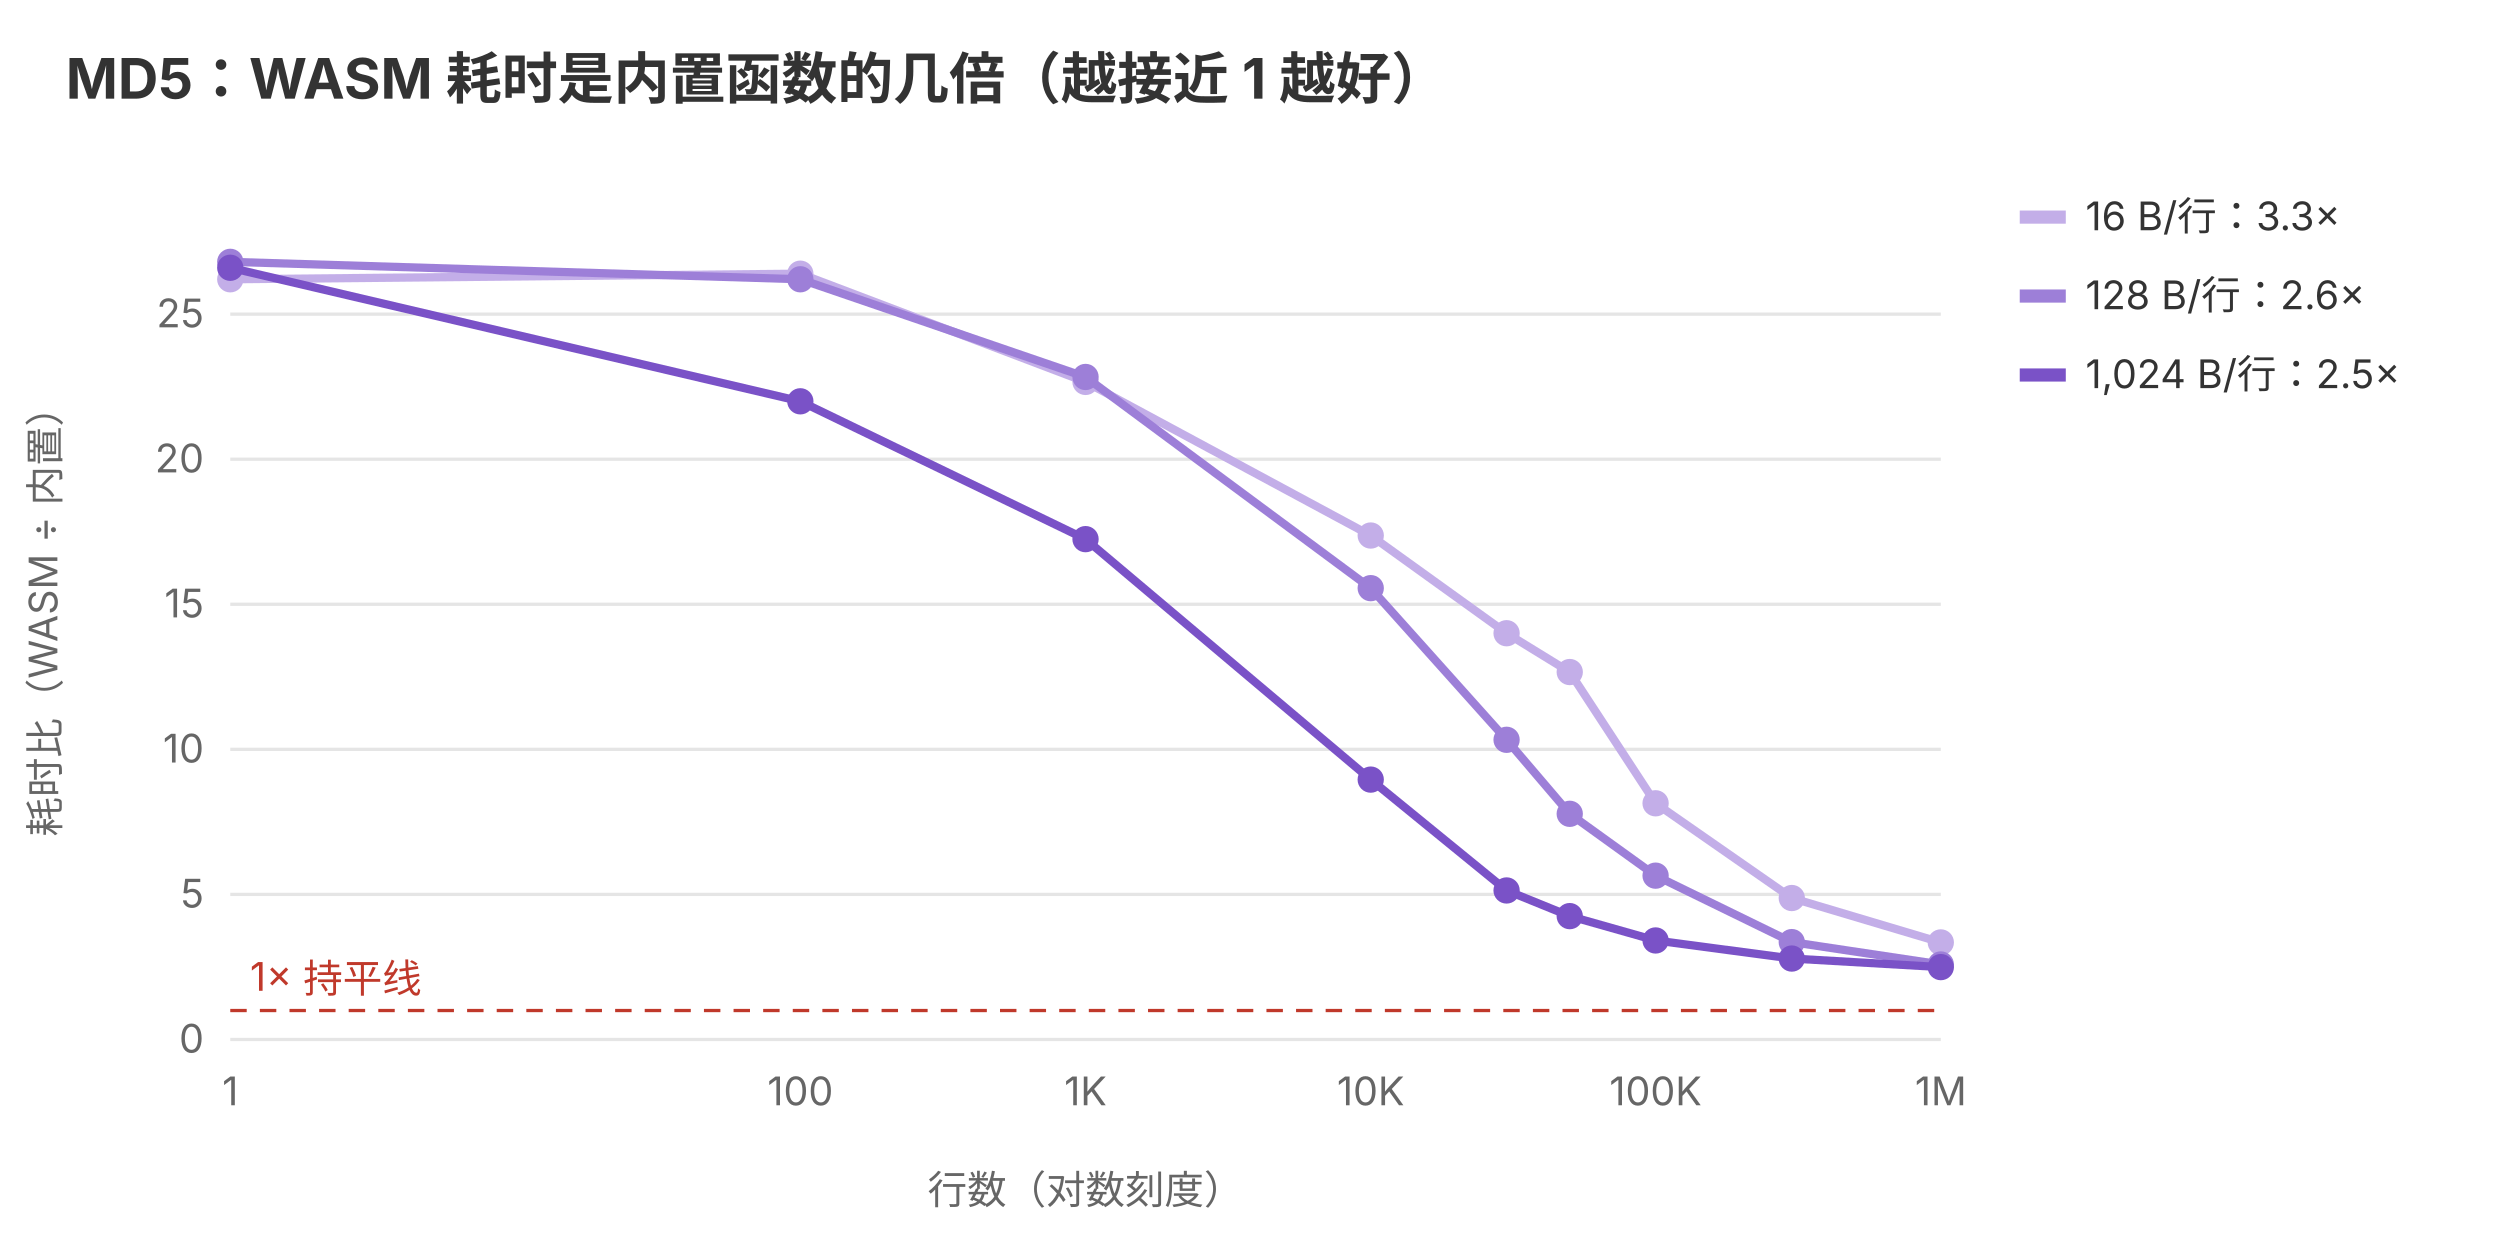
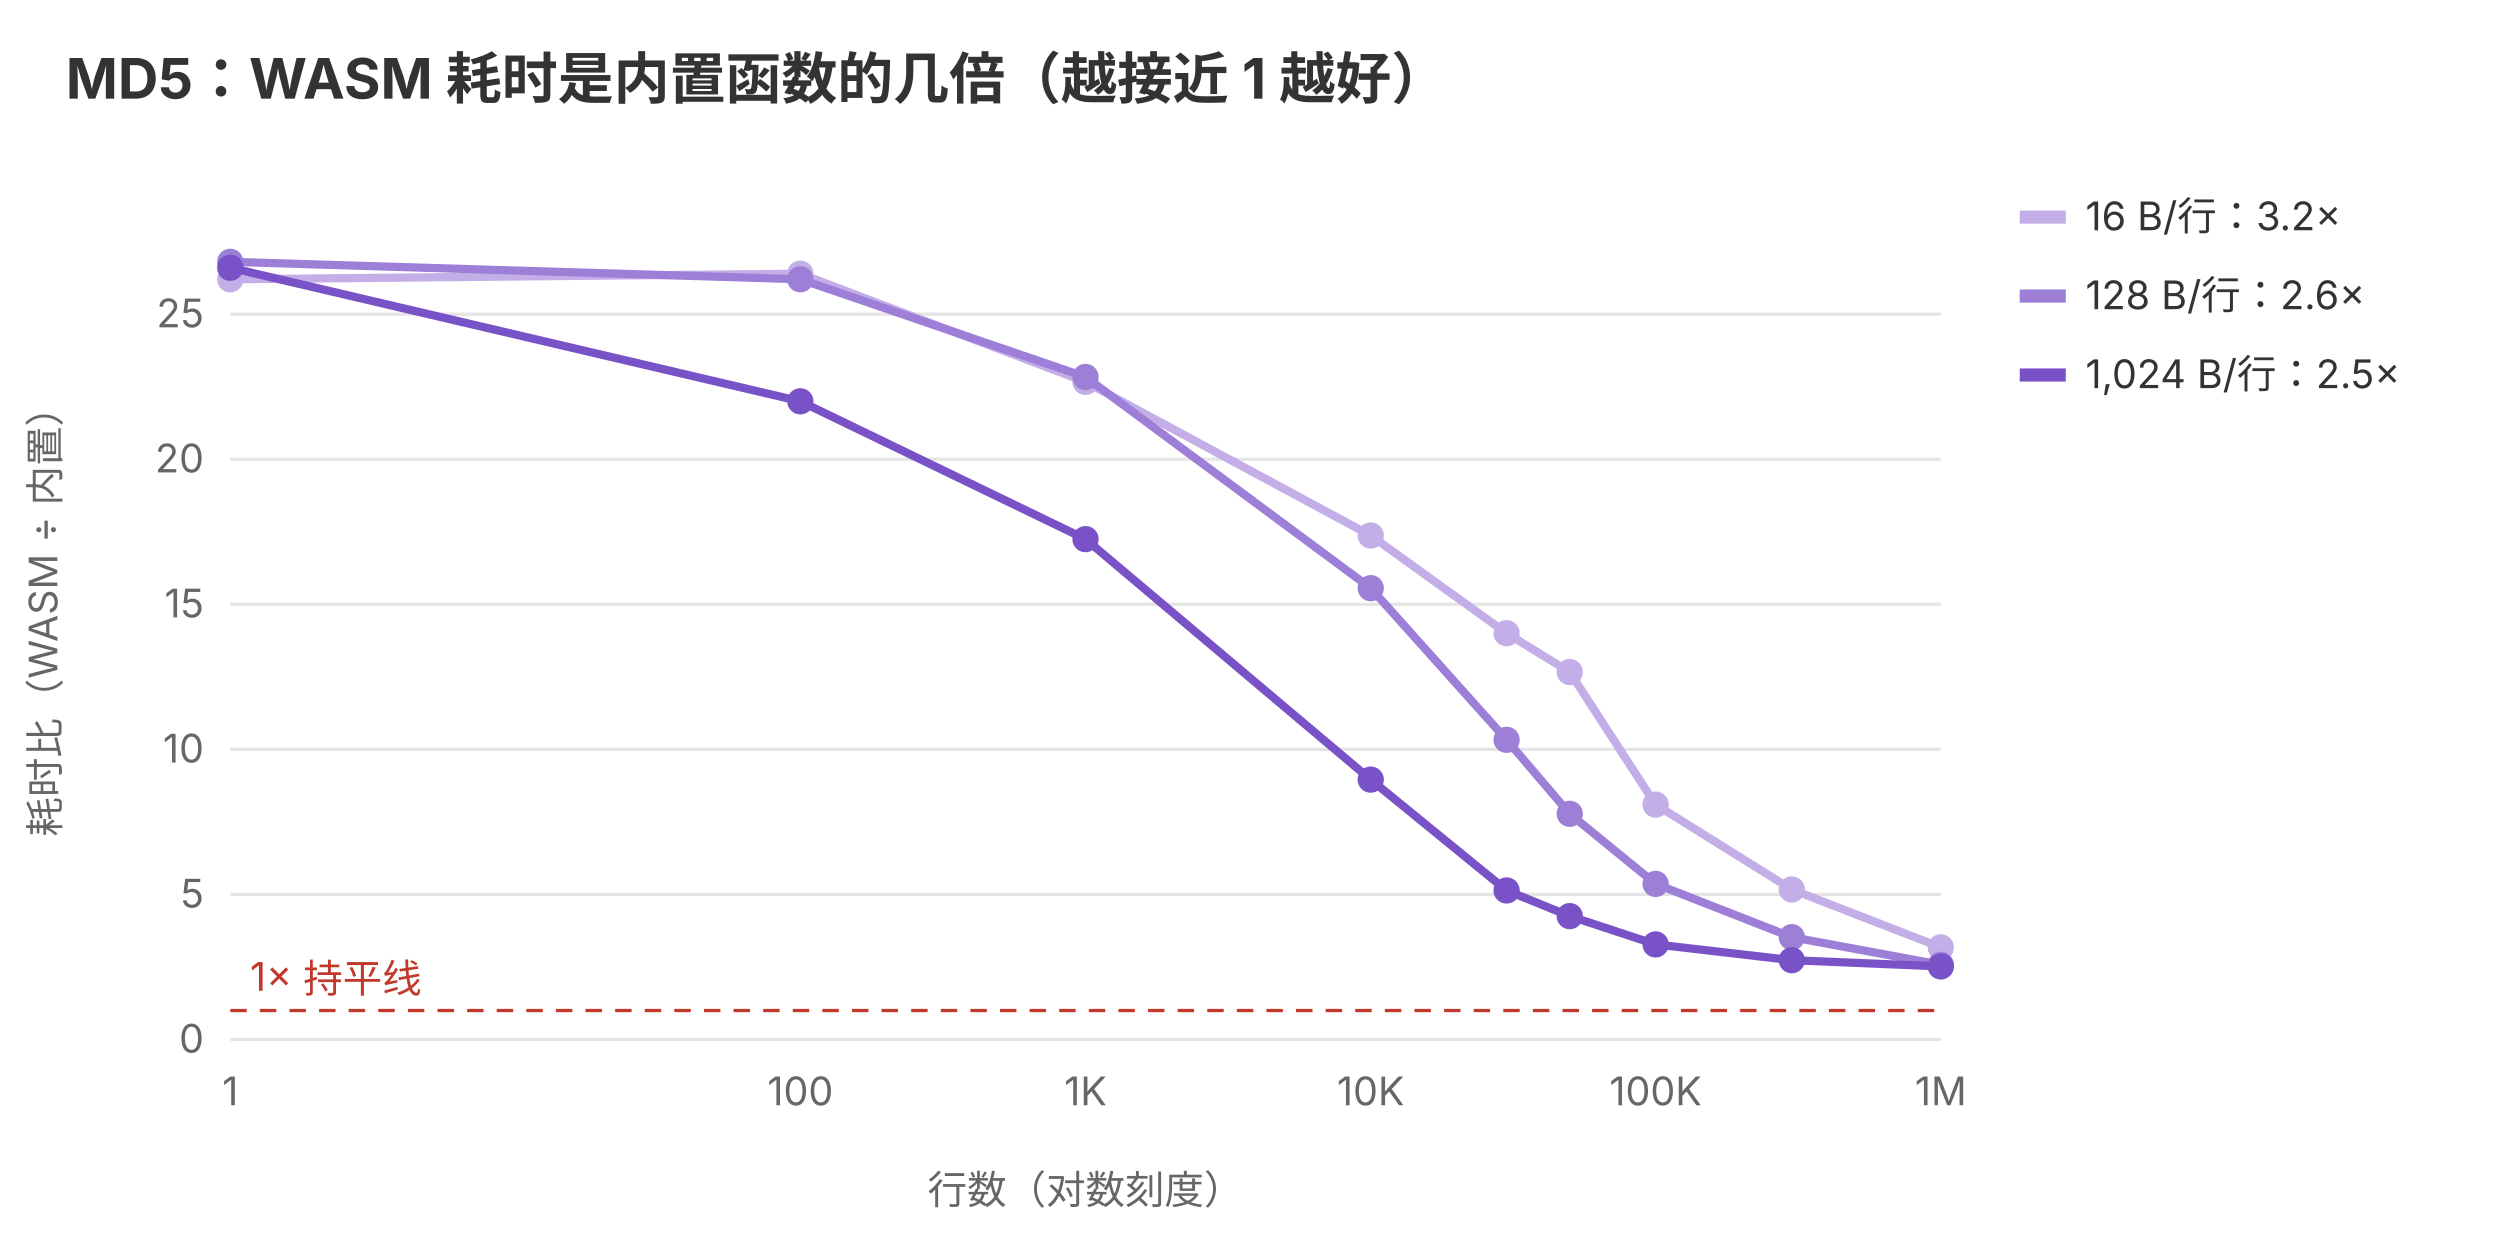
<svg xmlns="http://www.w3.org/2000/svg" viewBox="0 0 760 380" width="760" height="380" role="img" aria-labelledby="t d" font-family="-apple-system,BlinkMacSystemFont,Segoe UI,PingFang SC,Microsoft YaHei,sans-serif">
  <rect width="100%" height="100%" fill="#ffffff" />
  <text x="20.0" y="30.0" font-size="17" text-anchor="start" fill="#333" font-weight="bold">MD5：WASM 耗时是内置函数的几倍（越接近 1 越好）</text>
  <line x1="70" x2="590" y1="316.0" y2="316.0" stroke="#e5e5e5" />
  <text x="62.0" y="320.0" font-size="12" text-anchor="end" fill="#666" font-weight="normal">0</text>
  <line x1="70" x2="590" y1="271.9" y2="271.9" stroke="#e5e5e5" />
  <text x="62.0" y="275.9" font-size="12" text-anchor="end" fill="#666" font-weight="normal">5</text>
  <line x1="70" x2="590" y1="227.8" y2="227.8" stroke="#e5e5e5" />
  <text x="62.0" y="231.8" font-size="12" text-anchor="end" fill="#666" font-weight="normal">10</text>
  <line x1="70" x2="590" y1="183.7" y2="183.7" stroke="#e5e5e5" />
  <text x="62.0" y="187.7" font-size="12" text-anchor="end" fill="#666" font-weight="normal">15</text>
  <line x1="70" x2="590" y1="139.6" y2="139.6" stroke="#e5e5e5" />
  <text x="62.0" y="143.6" font-size="12" text-anchor="end" fill="#666" font-weight="normal">20</text>
  <line x1="70" x2="590" y1="95.5" y2="95.5" stroke="#e5e5e5" />
  <text x="62.0" y="99.5" font-size="12" text-anchor="end" fill="#666" font-weight="normal">25</text>
  <line x1="70" x2="590" y1="307.2" y2="307.2" stroke="#c0392b" stroke-dasharray="5 4" />
  <text x="76.0" y="301.2" font-size="12" text-anchor="start" fill="#c0392b" font-weight="normal">1× 持平线</text>
  <text x="70.0" y="336.0" font-size="12" text-anchor="middle" fill="#666" font-weight="normal">1</text>
  <text x="243.3" y="336.0" font-size="12" text-anchor="middle" fill="#666" font-weight="normal">100</text>
  <text x="330.0" y="336.0" font-size="12" text-anchor="middle" fill="#666" font-weight="normal">1K</text>
  <text x="416.7" y="336.0" font-size="12" text-anchor="middle" fill="#666" font-weight="normal">10K</text>
  <text x="503.3" y="336.0" font-size="12" text-anchor="middle" fill="#666" font-weight="normal">100K</text>
  <text x="590.0" y="336.0" font-size="12" text-anchor="middle" fill="#666" font-weight="normal">1M</text>
  <text x="330.0" y="366.0" font-size="12" text-anchor="middle" fill="#666" font-weight="normal">行数（对数刻度）</text>
  <text x="18" y="186.0" font-size="12" fill="#666" text-anchor="middle" transform="rotate(-90 18 186.0)">耗时比（WASM ÷ 内置）</text>
-   <polyline points="70.0,84.9 243.3,83.2 330.0,116.1 416.7,162.8 458.0,192.5 477.2,204.3 503.3,244.2 544.7,273.0 590.0,286.5" fill="none" stroke="#c3aee8" stroke-width="2.5" />
+   <polyline points="70.0,84.9 243.3,83.2 330.0,116.1 416.7,162.8 458.0,192.5 477.2,204.3 503.3,244.6 544.7,270.4 590.0,288.0" fill="none" stroke="#c3aee8" stroke-width="2.5" />
  <circle cx="70.0" cy="84.9" r="4" fill="#c3aee8" />
  <circle cx="243.3" cy="83.2" r="4" fill="#c3aee8" />
  <circle cx="330.0" cy="116.1" r="4" fill="#c3aee8" />
  <circle cx="416.7" cy="162.8" r="4" fill="#c3aee8" />
  <circle cx="458.0" cy="192.5" r="4" fill="#c3aee8" />
  <circle cx="477.2" cy="204.3" r="4" fill="#c3aee8" />
-   <circle cx="503.3" cy="244.2" r="4" fill="#c3aee8" />
-   <circle cx="544.7" cy="273.0" r="4" fill="#c3aee8" />
-   <circle cx="590.0" cy="286.5" r="4" fill="#c3aee8" />
+   <circle cx="503.3" cy="244.6" r="4" fill="#c3aee8" />
+   <circle cx="544.7" cy="270.4" r="4" fill="#c3aee8" />
+   <circle cx="590.0" cy="288.0" r="4" fill="#c3aee8" />
  <rect x="614" y="64" width="14" height="4" fill="#c3aee8" />
-   <text x="634.0" y="70.0" font-size="12" text-anchor="start" fill="#333" font-weight="normal">16 B/行：3.3×</text>
-   <polyline points="70.0,79.6 243.3,84.9 330.0,114.6 416.7,178.8 458.0,224.9 477.2,247.4 503.3,266.2 544.7,286.4 590.0,293.2" fill="none" stroke="#9d7fd8" stroke-width="2.5" />
+   <text x="634.0" y="70.0" font-size="12" text-anchor="start" fill="#333" font-weight="normal">16 B/行：3.2×</text>
+   <polyline points="70.0,79.6 243.3,84.9 330.0,114.6 416.7,178.8 458.0,224.9 477.2,247.4 503.3,268.7 544.7,284.9 590.0,293.3" fill="none" stroke="#9d7fd8" stroke-width="2.5" />
  <circle cx="70.0" cy="79.6" r="4" fill="#9d7fd8" />
  <circle cx="243.3" cy="84.9" r="4" fill="#9d7fd8" />
  <circle cx="330.0" cy="114.6" r="4" fill="#9d7fd8" />
  <circle cx="416.7" cy="178.8" r="4" fill="#9d7fd8" />
  <circle cx="458.0" cy="224.9" r="4" fill="#9d7fd8" />
  <circle cx="477.2" cy="247.4" r="4" fill="#9d7fd8" />
-   <circle cx="503.3" cy="266.2" r="4" fill="#9d7fd8" />
-   <circle cx="544.7" cy="286.4" r="4" fill="#9d7fd8" />
-   <circle cx="590.0" cy="293.2" r="4" fill="#9d7fd8" />
+   <circle cx="503.3" cy="268.7" r="4" fill="#9d7fd8" />
+   <circle cx="544.7" cy="284.9" r="4" fill="#9d7fd8" />
+   <circle cx="590.0" cy="293.3" r="4" fill="#9d7fd8" />
  <rect x="614" y="88" width="14" height="4" fill="#9d7fd8" />
  <text x="634.0" y="94.0" font-size="12" text-anchor="start" fill="#333" font-weight="normal">128 B/行：2.6×</text>
-   <polyline points="70.0,81.4 243.3,122.0 330.0,163.9 416.7,237.0 458.0,270.7 477.2,278.5 503.3,285.9 544.7,291.4 590.0,294.0" fill="none" stroke="#7a52c7" stroke-width="2.5" />
+   <polyline points="70.0,81.4 243.3,122.0 330.0,163.9 416.7,237.0 458.0,270.7 477.2,278.5 503.3,287.1 544.7,291.9 590.0,293.8" fill="none" stroke="#7a52c7" stroke-width="2.5" />
  <circle cx="70.0" cy="81.4" r="4" fill="#7a52c7" />
  <circle cx="243.3" cy="122.0" r="4" fill="#7a52c7" />
  <circle cx="330.0" cy="163.9" r="4" fill="#7a52c7" />
  <circle cx="416.7" cy="237.0" r="4" fill="#7a52c7" />
  <circle cx="458.0" cy="270.7" r="4" fill="#7a52c7" />
  <circle cx="477.2" cy="278.5" r="4" fill="#7a52c7" />
-   <circle cx="503.3" cy="285.9" r="4" fill="#7a52c7" />
-   <circle cx="544.7" cy="291.4" r="4" fill="#7a52c7" />
-   <circle cx="590.0" cy="294.0" r="4" fill="#7a52c7" />
+   <circle cx="503.3" cy="287.1" r="4" fill="#7a52c7" />
+   <circle cx="544.7" cy="291.9" r="4" fill="#7a52c7" />
+   <circle cx="590.0" cy="293.8" r="4" fill="#7a52c7" />
  <rect x="614" y="112" width="14" height="4" fill="#7a52c7" />
  <text x="634.0" y="118.0" font-size="12" text-anchor="start" fill="#333" font-weight="normal">1,024 B/行：2.5×</text>
</svg>
